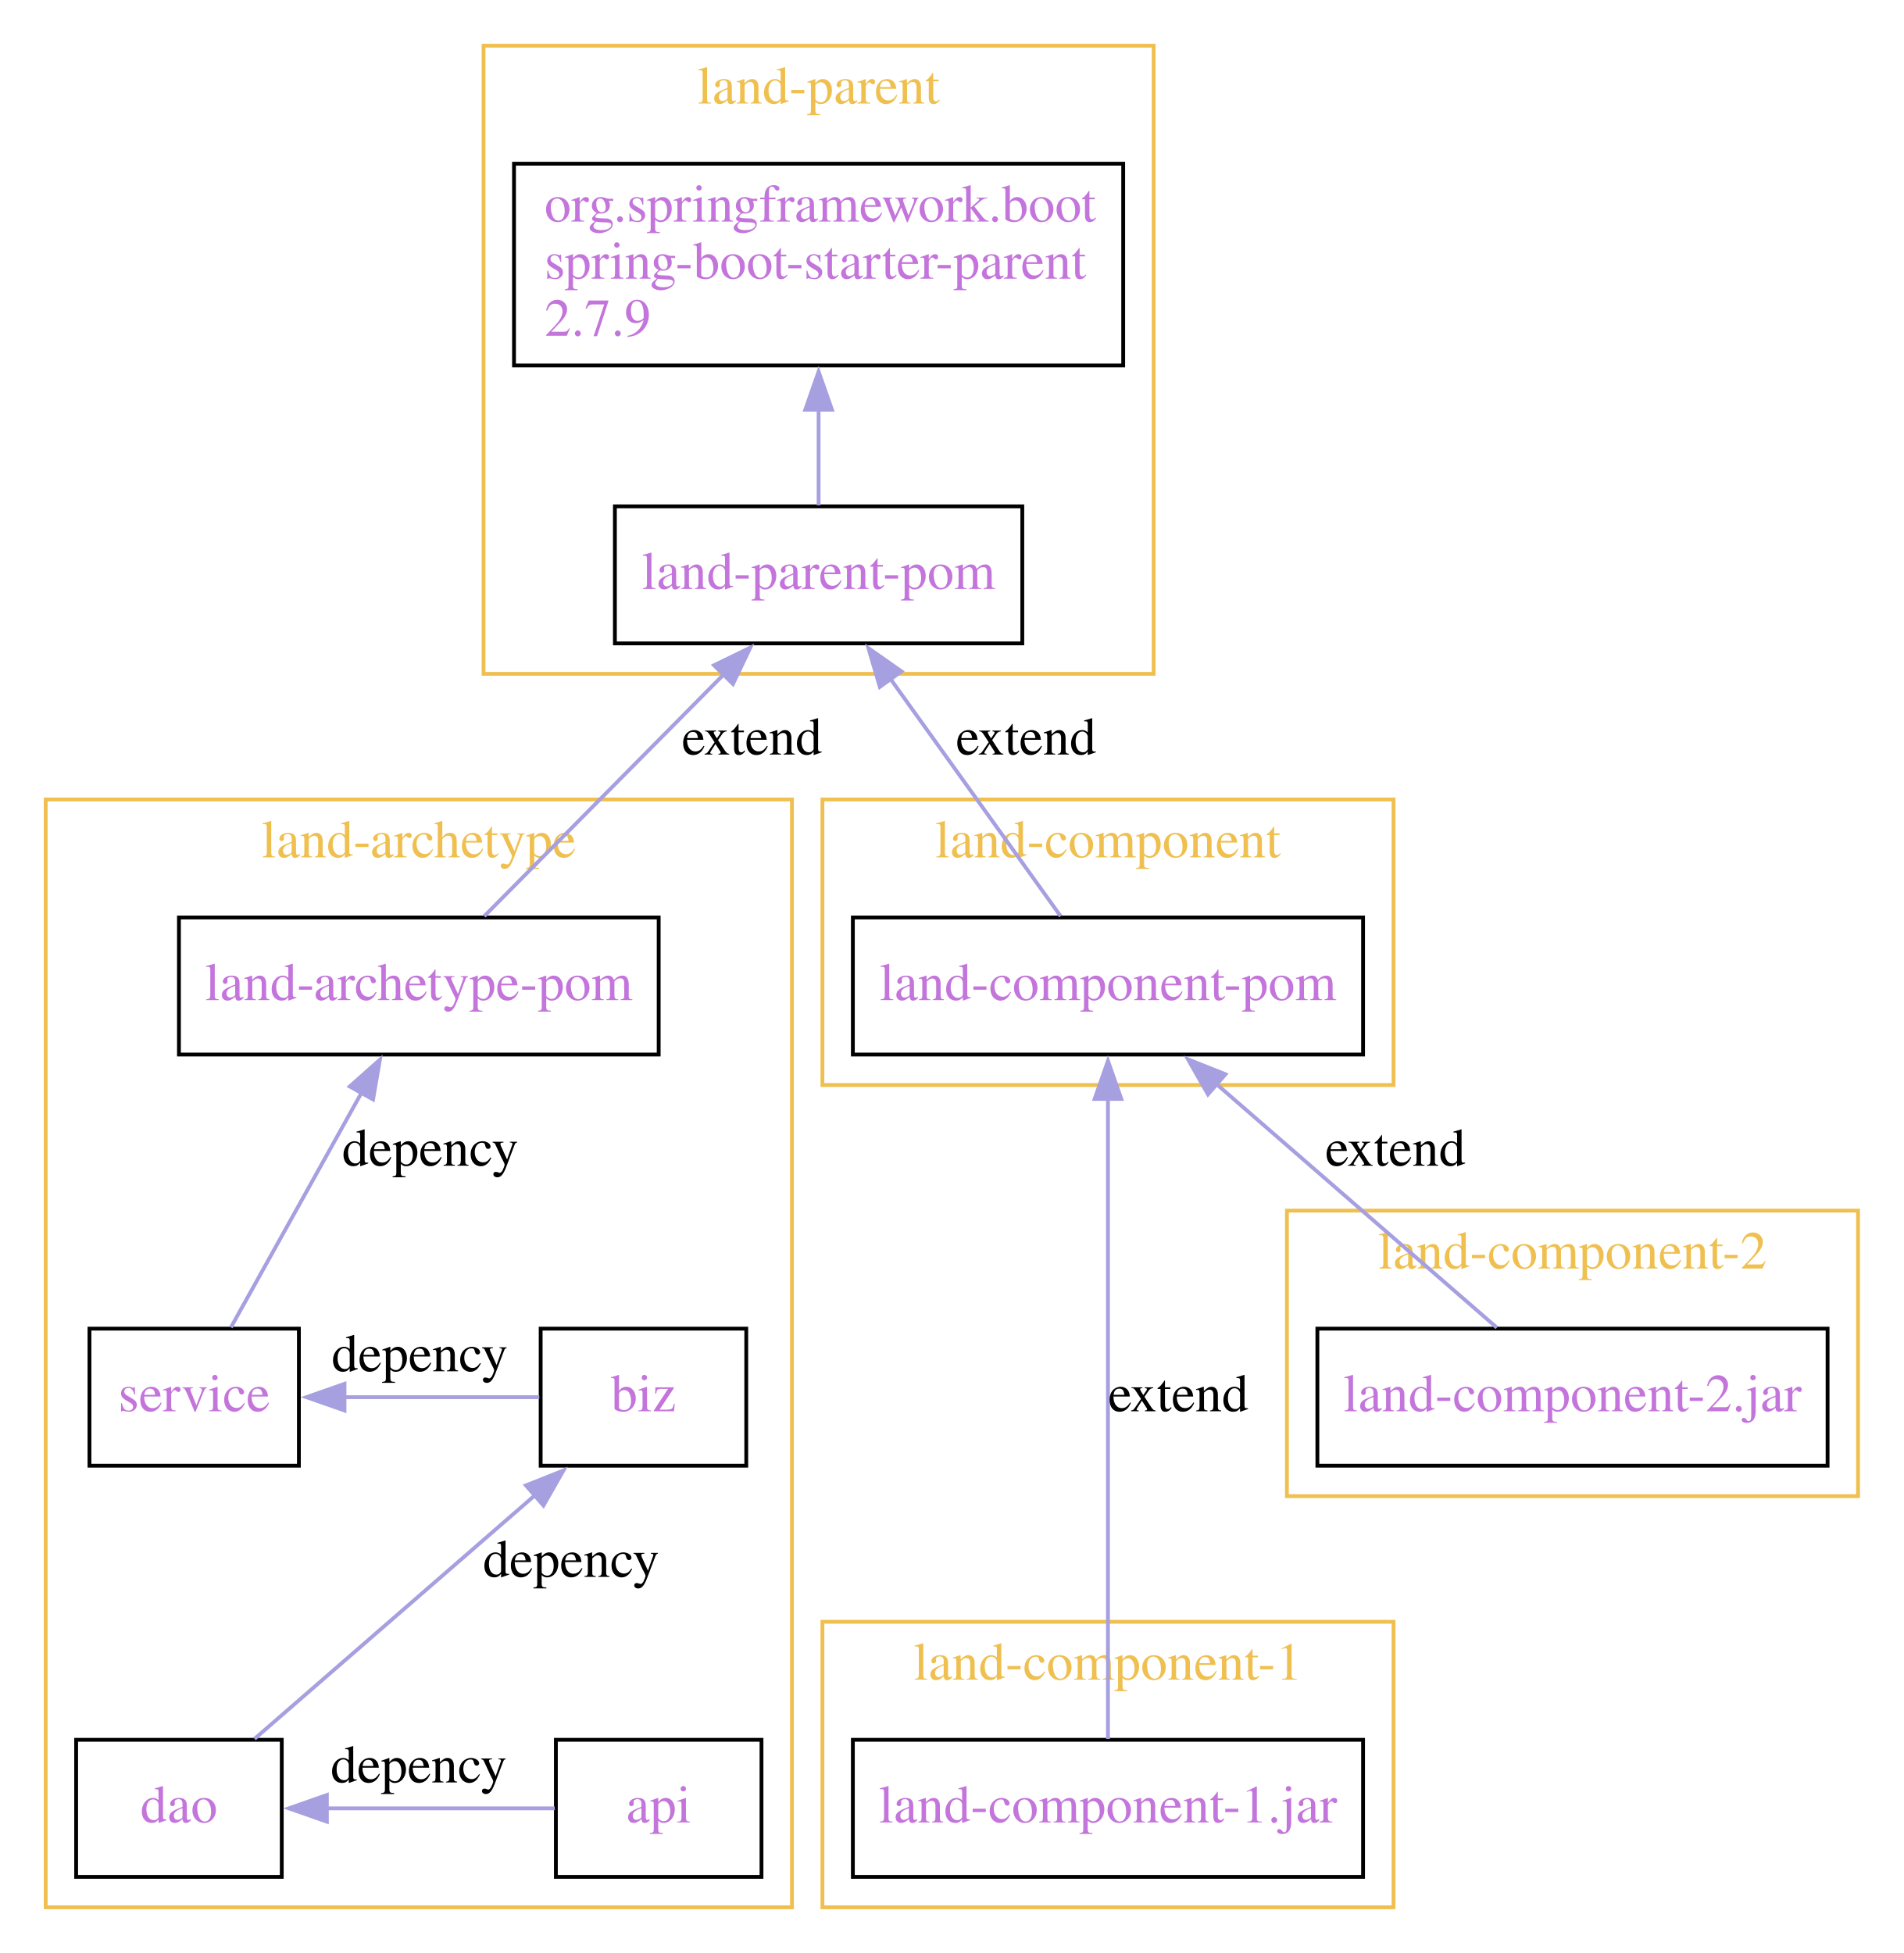
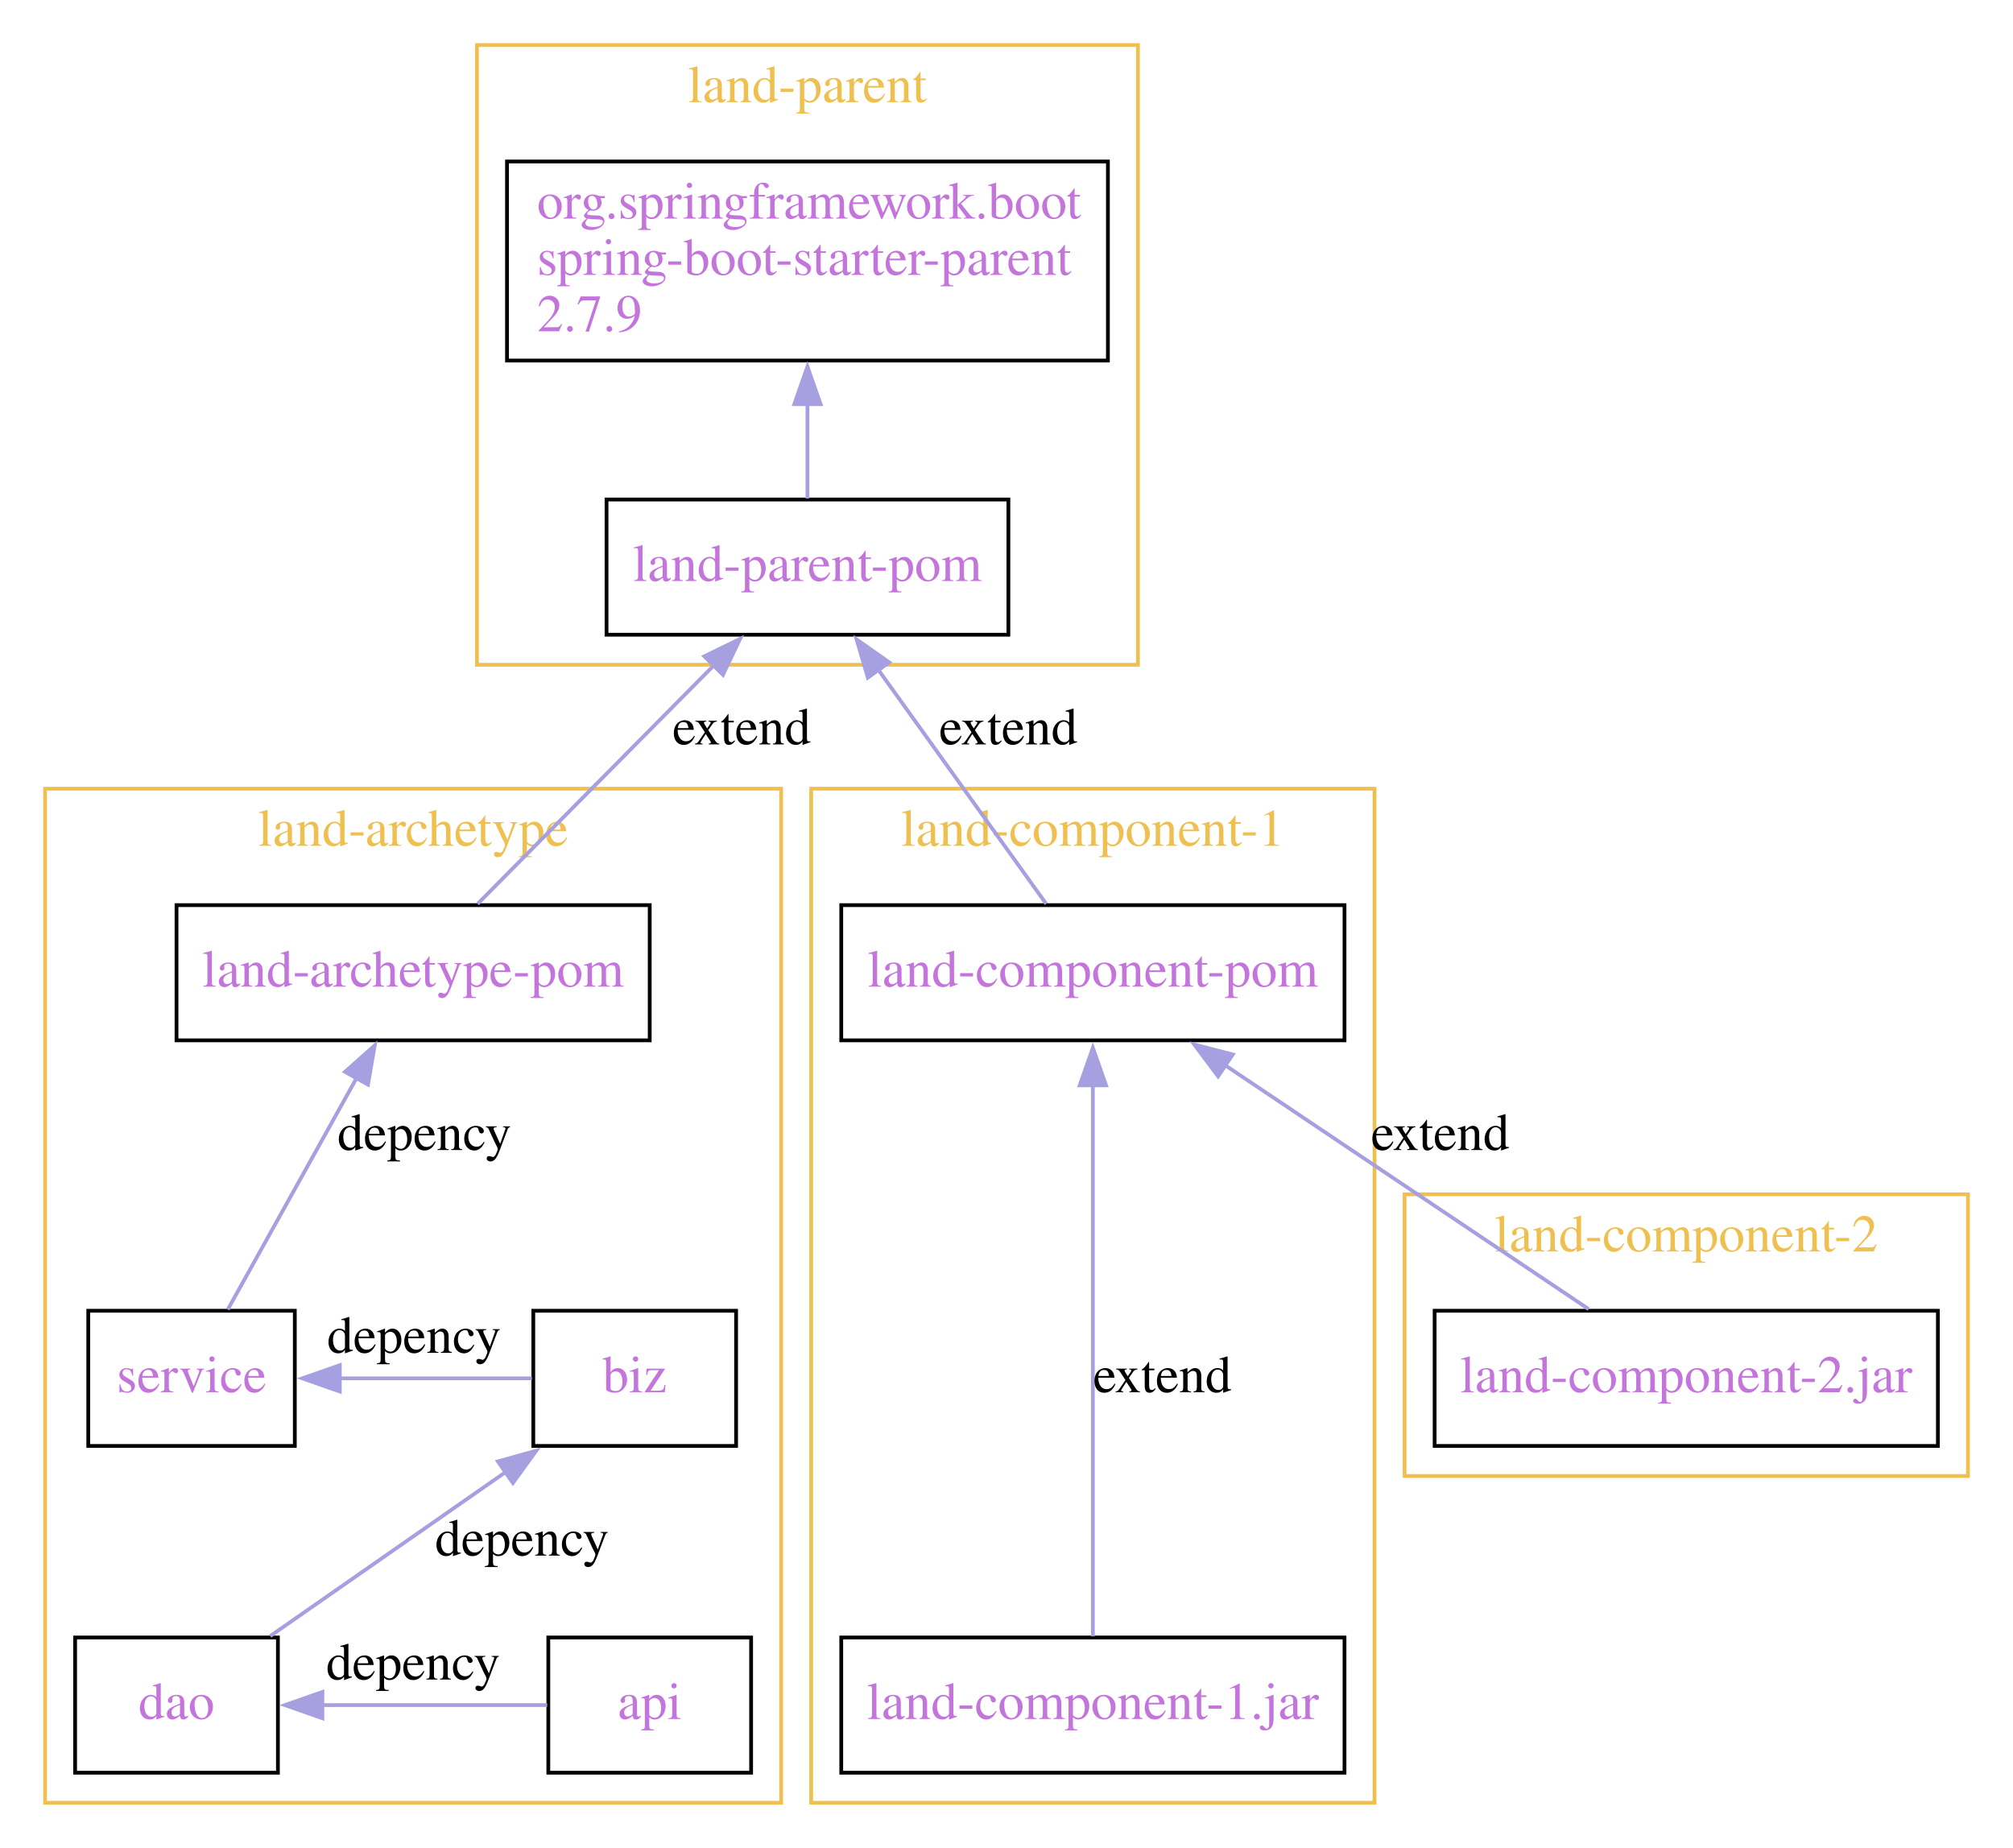
- <svg xmlns="http://www.w3.org/2000/svg" width="500pt" height="513pt" viewBox="0.00 0.00 500.00 513.00">
-   <g id="graph0" class="graph" transform="scale(1 1) rotate(0) translate(4 509)">
+ <svg xmlns="http://www.w3.org/2000/svg" width="536pt" height="492pt" viewBox="0.00 0.00 536.00 492.00">
+   <g id="graph0" class="graph" transform="scale(1 1) rotate(0) translate(4 488)">
+     <g id="clust7" class="cluster">
+       <polygon fill="none" stroke="#efc050" points="212,-8 212,-278 362,-278 362,-8 212,-8" />
+       <text text-anchor="middle" x="287" y="-262.8" font-family="Times,serif" font-size="14.00" fill="#efc050">land-component-1</text>
+     </g>
+     <g id="clust8" class="cluster">
+       <polygon fill="none" stroke="#efc050" points="370,-95 370,-170 520,-170 520,-95 370,-95" />
+       <text text-anchor="middle" x="445" y="-154.8" font-family="Times,serif" font-size="14.00" fill="#efc050">land-component-2</text>
+     </g>
    <g id="clust1" class="cluster">
-       <polygon fill="none" stroke="#efc050" points="8,-8 8,-299 204,-299 204,-8 8,-8" />
-       <text text-anchor="middle" x="106" y="-283.8" font-family="Times,serif" font-size="14.00" fill="#efc050">land-archetype</text>
+       <polygon fill="none" stroke="#efc050" points="8,-8 8,-278 204,-278 204,-8 8,-8" />
+       <text text-anchor="middle" x="106" y="-262.8" font-family="Times,serif" font-size="14.00" fill="#efc050">land-archetype</text>
    </g>
    <g id="clust4" class="cluster">
-       <polygon fill="none" stroke="#efc050" points="123,-332 123,-497 299,-497 299,-332 123,-332" />
-       <text text-anchor="middle" x="211" y="-481.8" font-family="Times,serif" font-size="14.00" fill="#efc050">land-parent</text>
-     </g>
-     <g id="clust6" class="cluster">
-       <polygon fill="none" stroke="#efc050" points="212,-224 212,-299 362,-299 362,-224 212,-224" />
-       <text text-anchor="middle" x="287" y="-283.8" font-family="Times,serif" font-size="14.00" fill="#efc050">land-component</text>
-     </g>
-     <g id="clust7" class="cluster">
-       <polygon fill="none" stroke="#efc050" points="212,-8 212,-83 362,-83 362,-8 212,-8" />
-       <text text-anchor="middle" x="287" y="-67.8" font-family="Times,serif" font-size="14.00" fill="#efc050">land-component-1</text>
-     </g>
-     <g id="clust8" class="cluster">
-       <polygon fill="none" stroke="#efc050" points="334,-116 334,-191 484,-191 484,-116 334,-116" />
-       <text text-anchor="middle" x="409" y="-175.8" font-family="Times,serif" font-size="14.00" fill="#efc050">land-component-2</text>
+       <polygon fill="none" stroke="#efc050" points="123,-311 123,-476 299,-476 299,-311 123,-311" />
+       <text text-anchor="middle" x="211" y="-460.8" font-family="Times,serif" font-size="14.00" fill="#efc050">land-parent</text>
    </g>
    <g id="node1" class="node">
-       <polygon fill="none" stroke="black" points="74.5,-160 19.5,-160 19.5,-124 74.5,-124 74.5,-160" />
-       <text text-anchor="middle" x="47" y="-138.3" font-family="Times,serif" font-size="14.00" fill="#c475db">service</text>
+       <polygon fill="none" stroke="black" points="74.5,-139 19.5,-139 19.5,-103 74.5,-103 74.5,-139" />
+       <text text-anchor="middle" x="47" y="-117.3" font-family="Times,serif" font-size="14.00" fill="#c475db">service</text>
    </g>
    <g id="node3" class="node">
-       <polygon fill="none" stroke="black" points="192,-160 138,-160 138,-124 192,-124 192,-160" />
-       <text text-anchor="middle" x="165" y="-138.3" font-family="Times,serif" font-size="14.00" fill="#c475db">biz</text>
+       <polygon fill="none" stroke="black" points="192,-139 138,-139 138,-103 192,-103 192,-139" />
+       <text text-anchor="middle" x="165" y="-117.3" font-family="Times,serif" font-size="14.00" fill="#c475db">biz</text>
    </g>
    <g id="edge2" class="edge">
-       <path fill="none" stroke="#a69fe0" d="M86.17,-142C103.04,-142 122.35,-142 137.64,-142" />
-       <polygon fill="#a69fe0" stroke="#a69fe0" points="86.48,-138.5 76.48,-142 86.48,-145.5 86.48,-138.5" />
-       <text text-anchor="middle" x="106.25" y="-148.8" font-family="Times,serif" font-size="14.00">depency</text>
+       <path fill="none" stroke="#a69fe0" d="M86.17,-121C103.04,-121 122.35,-121 137.64,-121" />
+       <polygon fill="#a69fe0" stroke="#a69fe0" points="86.48,-117.5 76.48,-121 86.48,-124.5 86.48,-117.5" />
+       <text text-anchor="middle" x="106.25" y="-127.8" font-family="Times,serif" font-size="14.00">depency</text>
    </g>
    <g id="node2" class="node">
-       <polygon fill="none" stroke="black" points="169,-268 43,-268 43,-232 169,-232 169,-268" />
-       <text text-anchor="middle" x="106" y="-246.3" font-family="Times,serif" font-size="14.00" fill="#c475db">land-archetype-pom</text>
+       <polygon fill="none" stroke="black" points="169,-247 43,-247 43,-211 169,-211 169,-247" />
+       <text text-anchor="middle" x="106" y="-225.3" font-family="Times,serif" font-size="14.00" fill="#c475db">land-archetype-pom</text>
    </g>
    <g id="edge1" class="edge">
-       <path fill="none" stroke="#a69fe0" d="M90.93,-221.93C80.15,-202.55 65.95,-177.04 56.65,-160.34" />
-       <polygon fill="#a69fe0" stroke="#a69fe0" points="87.86,-223.61 95.78,-230.65 93.98,-220.21 87.86,-223.61" />
-       <text text-anchor="middle" x="109" y="-202.8" font-family="Times,serif" font-size="14.00">depency</text>
+       <path fill="none" stroke="#a69fe0" d="M90.93,-200.93C80.15,-181.55 65.95,-156.04 56.65,-139.34" />
+       <polygon fill="#a69fe0" stroke="#a69fe0" points="87.86,-202.61 95.78,-209.65 93.98,-199.21 87.86,-202.61" />
+       <text text-anchor="middle" x="109" y="-181.8" font-family="Times,serif" font-size="14.00">depency</text>
    </g>
    <g id="node4" class="node">
      <polygon fill="none" stroke="black" points="70,-52 16,-52 16,-16 70,-16 70,-52" />
      <text text-anchor="middle" x="43" y="-30.3" font-family="Times,serif" font-size="14.00" fill="#c475db">dao</text>
    </g>
    <g id="edge3" class="edge">
-       <path fill="none" stroke="#a69fe0" d="M136.61,-116.33C113.99,-96.68 82.89,-69.66 62.86,-52.26" />
-       <polygon fill="#a69fe0" stroke="#a69fe0" points="134.14,-118.82 143.98,-122.74 138.73,-113.54 134.14,-118.82" />
-       <text text-anchor="middle" x="146" y="-94.8" font-family="Times,serif" font-size="14.00">depency</text>
+       <path fill="none" stroke="#a69fe0" d="M130.66,-96.07C110.71,-82.18 86.03,-64.98 67.95,-52.38" />
+       <polygon fill="#a69fe0" stroke="#a69fe0" points="128.57,-98.88 138.78,-101.73 132.57,-93.14 128.57,-98.88" />
+       <text text-anchor="middle" x="135" y="-73.8" font-family="Times,serif" font-size="14.00">depency</text>
    </g>
    <g id="node5" class="node">
      <polygon fill="none" stroke="black" points="196,-52 142,-52 142,-16 196,-16 196,-52" />
      <text text-anchor="middle" x="169" y="-30.3" font-family="Times,serif" font-size="14.00" fill="#c475db">api</text>
    </g>
    <g id="edge4" class="edge">
      <path fill="none" stroke="#a69fe0" d="M81.59,-34C101.03,-34 124.14,-34 141.71,-34" />
      <polygon fill="#a69fe0" stroke="#a69fe0" points="81.85,-30.5 71.85,-34 81.85,-37.5 81.85,-30.5" />
      <text text-anchor="middle" x="106" y="-40.8" font-family="Times,serif" font-size="14.00">depency</text>
    </g>
    <g id="node6" class="node">
-       <polygon fill="none" stroke="black" points="291,-466 131,-466 131,-413 291,-413 291,-466" />
-       <text text-anchor="start" x="139" y="-450.8" font-family="Times,serif" font-size="14.00" fill="#c475db">org.springframework.boot</text>
-       <text text-anchor="start" x="139" y="-435.8" font-family="Times,serif" font-size="14.00" fill="#c475db">spring-boot-starter-parent</text>
-       <text text-anchor="start" x="139" y="-420.8" font-family="Times,serif" font-size="14.00" fill="#c475db">2.7.9</text>
+       <polygon fill="none" stroke="black" points="291,-445 131,-445 131,-392 291,-392 291,-445" />
+       <text text-anchor="start" x="139" y="-429.8" font-family="Times,serif" font-size="14.00" fill="#c475db">org.springframework.boot</text>
+       <text text-anchor="start" x="139" y="-414.8" font-family="Times,serif" font-size="14.00" fill="#c475db">spring-boot-starter-parent</text>
+       <text text-anchor="start" x="139" y="-399.8" font-family="Times,serif" font-size="14.00" fill="#c475db">2.7.9</text>
    </g>
    <g id="node7" class="node">
-       <polygon fill="none" stroke="black" points="264.5,-376 157.5,-376 157.5,-340 264.5,-340 264.5,-376" />
-       <text text-anchor="middle" x="211" y="-354.3" font-family="Times,serif" font-size="14.00" fill="#c475db">land-parent-pom</text>
+       <polygon fill="none" stroke="black" points="264.5,-355 157.5,-355 157.5,-319 264.5,-319 264.5,-355" />
+       <text text-anchor="middle" x="211" y="-333.3" font-family="Times,serif" font-size="14.00" fill="#c475db">land-parent-pom</text>
    </g>
    <g id="edge5" class="edge">
-       <path fill="none" stroke="#a69fe0" d="M211,-401.55C211,-392.72 211,-383.7 211,-376.26" />
-       <polygon fill="#a69fe0" stroke="#a69fe0" points="207.5,-401.39 211,-411.39 214.5,-401.39 207.5,-401.39" />
+       <path fill="none" stroke="#a69fe0" d="M211,-380.55C211,-371.72 211,-362.7 211,-355.26" />
+       <polygon fill="#a69fe0" stroke="#a69fe0" points="207.5,-380.39 211,-390.39 214.5,-380.39 207.5,-380.39" />
    </g>
    <g id="edge6" class="edge">
-       <path fill="none" stroke="#a69fe0" d="M186.03,-331.79C166.64,-312.22 140.26,-285.58 123.18,-268.34" />
-       <polygon fill="#a69fe0" stroke="#a69fe0" points="183.54,-334.25 193.06,-338.89 188.51,-329.33 183.54,-334.25" />
-       <text text-anchor="middle" x="193.5" y="-310.8" font-family="Times,serif" font-size="14.00">extend</text>
+       <path fill="none" stroke="#a69fe0" d="M186.03,-310.79C166.64,-291.22 140.26,-264.58 123.18,-247.34" />
+       <polygon fill="#a69fe0" stroke="#a69fe0" points="183.54,-313.25 193.06,-317.89 188.51,-308.33 183.54,-313.25" />
+       <text text-anchor="middle" x="193.5" y="-289.8" font-family="Times,serif" font-size="14.00">extend</text>
    </g>
    <g id="node8" class="node">
-       <polygon fill="none" stroke="black" points="354,-268 220,-268 220,-232 354,-232 354,-268" />
-       <text text-anchor="middle" x="287" y="-246.3" font-family="Times,serif" font-size="14.00" fill="#c475db">land-component-pom</text>
+       <polygon fill="none" stroke="black" points="354,-247 220,-247 220,-211 354,-211 354,-247" />
+       <text text-anchor="middle" x="287" y="-225.3" font-family="Times,serif" font-size="14.00" fill="#c475db">land-component-pom</text>
    </g>
    <g id="edge7" class="edge">
-       <path fill="none" stroke="#a69fe0" d="M229.83,-330.73C243.79,-311.26 262.43,-285.27 274.57,-268.34" />
-       <polygon fill="#a69fe0" stroke="#a69fe0" points="227.08,-328.57 224.09,-338.74 232.76,-332.65 227.08,-328.57" />
-       <text text-anchor="middle" x="265.5" y="-310.8" font-family="Times,serif" font-size="14.00">extend</text>
+       <path fill="none" stroke="#a69fe0" d="M229.83,-309.73C243.79,-290.26 262.43,-264.27 274.57,-247.34" />
+       <polygon fill="#a69fe0" stroke="#a69fe0" points="227.08,-307.57 224.09,-317.74 232.76,-311.65 227.08,-307.57" />
+       <text text-anchor="middle" x="264.5" y="-289.8" font-family="Times,serif" font-size="14.00">extend</text>
    </g>
    <g id="node9" class="node">
      <polygon fill="none" stroke="black" points="354,-52 220,-52 220,-16 354,-16 354,-52" />
      <text text-anchor="middle" x="287" y="-30.3" font-family="Times,serif" font-size="14.00" fill="#c475db">land-component-1.jar</text>
    </g>
    <g id="edge8" class="edge">
-       <path fill="none" stroke="#a69fe0" d="M287,-220.57C287,-175.5 287,-89.01 287,-52.23" />
-       <polygon fill="#a69fe0" stroke="#a69fe0" points="283.5,-220.34 287,-230.34 290.5,-220.34 283.5,-220.34" />
-       <text text-anchor="middle" x="305.5" y="-138.3" font-family="Times,serif" font-size="14.00">extend</text>
+       <path fill="none" stroke="#a69fe0" d="M287,-199.27C287,-158.61 287,-85.52 287,-52.29" />
+       <polygon fill="#a69fe0" stroke="#a69fe0" points="283.5,-199.02 287,-209.02 290.5,-199.02 283.5,-199.02" />
+       <text text-anchor="middle" x="305.5" y="-117.3" font-family="Times,serif" font-size="14.00">extend</text>
    </g>
    <g id="node10" class="node">
-       <polygon fill="none" stroke="black" points="476,-160 342,-160 342,-124 476,-124 476,-160" />
-       <text text-anchor="middle" x="409" y="-138.3" font-family="Times,serif" font-size="14.00" fill="#c475db">land-component-2.jar</text>
+       <polygon fill="none" stroke="black" points="512,-139 378,-139 378,-103 512,-103 512,-139" />
+       <text text-anchor="middle" x="445" y="-117.3" font-family="Times,serif" font-size="14.00" fill="#c475db">land-component-2.jar</text>
    </g>
    <g id="edge9" class="edge">
-       <path fill="none" stroke="#a69fe0" d="M315.39,-224.33C338.01,-204.68 369.11,-177.66 389.14,-160.26" />
-       <polygon fill="#a69fe0" stroke="#a69fe0" points="313.27,-221.54 308.02,-230.74 317.86,-226.82 313.27,-221.54" />
-       <text text-anchor="middle" x="362.5" y="-202.8" font-family="Times,serif" font-size="14.00">extend</text>
+       <path fill="none" stroke="#a69fe0" d="M322.19,-204.39C351.51,-184.72 392.6,-157.16 419.01,-139.44" />
+       <polygon fill="#a69fe0" stroke="#a69fe0" points="320.35,-201.41 313.99,-209.89 324.25,-207.23 320.35,-201.41" />
+       <text text-anchor="middle" x="379.5" y="-181.8" font-family="Times,serif" font-size="14.00">extend</text>
    </g>
  </g>
</svg>
